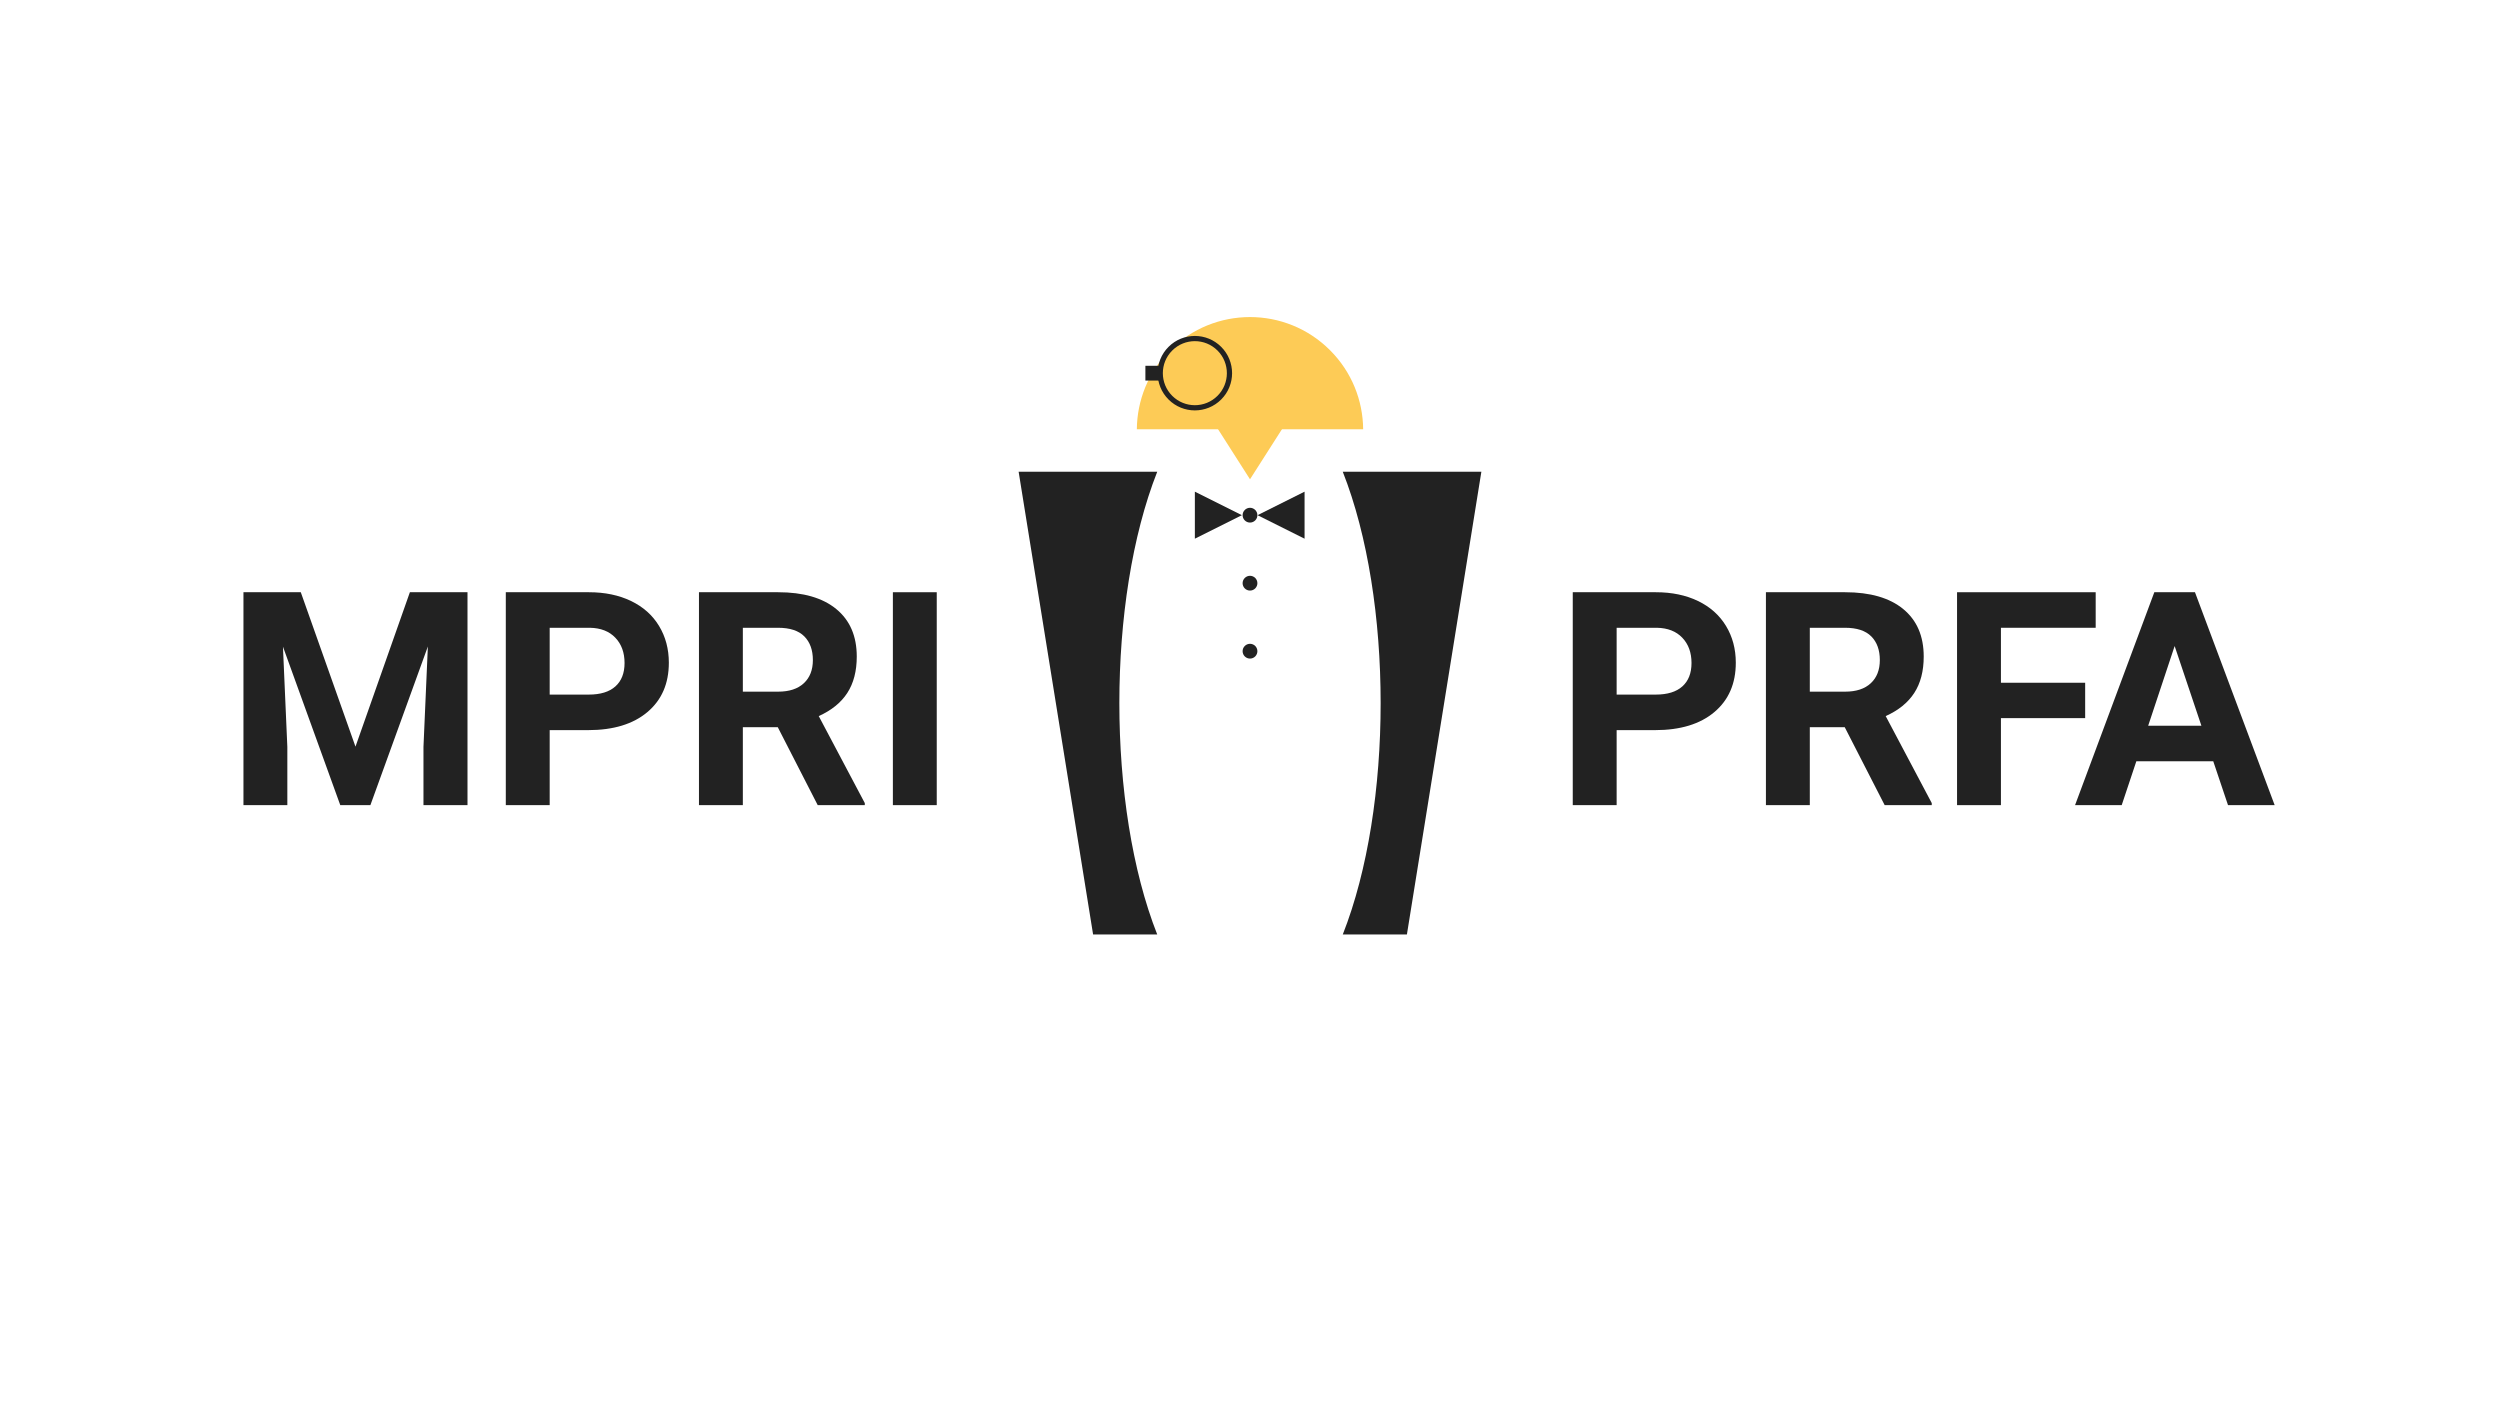
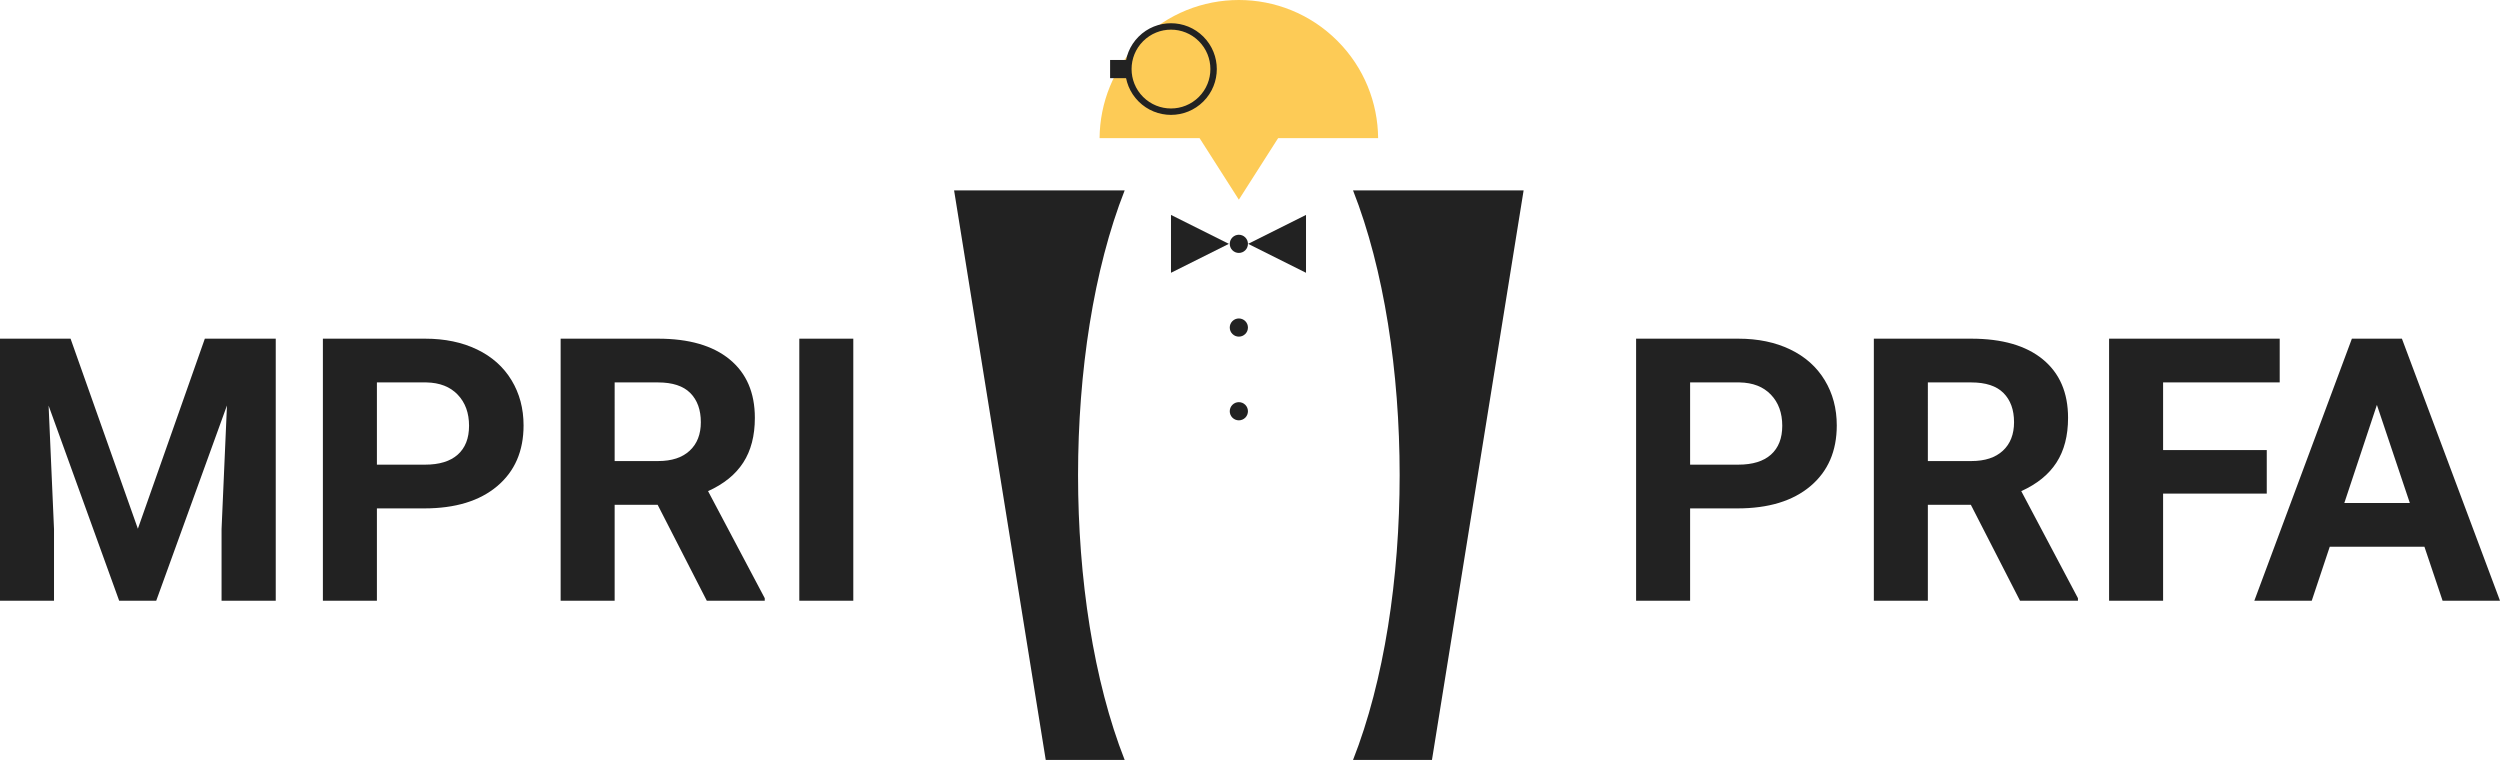
- <svg xmlns="http://www.w3.org/2000/svg" xmlns:xlink="http://www.w3.org/1999/xlink" width="1920pt" height="1080pt" viewBox="0 0 1920 1080" version="1.1" id="svg23">
+ <svg xmlns="http://www.w3.org/2000/svg" xmlns:xlink="http://www.w3.org/1999/xlink" width="1559.965pt" height="474.184pt" viewBox="0 0 1559.965 474.184" version="1.1" id="svg23">
  <defs id="defs6">
    <g id="g6">
      <g id="glyph-0-0">
-         <path d="M 58.625 -163.516 L 100.625 -44.922 L 142.406 -163.516 L 186.656 -163.516 L 186.656 0 L 152.844 0 L 152.844 -44.703 L 156.219 -121.844 L 112.078 0 L 88.953 0 L 44.922 -121.734 L 48.297 -44.703 L 48.297 0 L 14.594 0 L 14.594 -163.516 Z M 58.625 -163.516 " id="path1" />
+         <path d="m 58.625,-163.516 42,118.594 41.781,-118.594 h 44.25 V 0 h -33.812 v -44.703 l 3.375,-77.141 L 112.078,0 H 88.953 l -44.031,-121.734 3.375,77.031 V 0 H 14.594 v -163.516 z m 0,0" id="path1" />
      </g>
      <g id="glyph-0-1">
-         <path d="M 48.297 -57.609 L 48.297 0 L 14.594 0 L 14.594 -163.516 L 78.391 -163.516 C 90.672 -163.516 101.469 -161.27 110.781 -156.781 C 120.102 -152.289 127.27 -145.906 132.281 -137.625 C 137.301 -129.352 139.812 -119.941 139.812 -109.391 C 139.812 -93.367 134.328 -80.734 123.359 -71.484 C 112.398 -62.234 97.223 -57.609 77.828 -57.609 Z M 48.297 -84.906 L 78.391 -84.906 C 87.297 -84.906 94.086 -87 98.766 -91.188 C 103.453 -95.383 105.797 -101.375 105.797 -109.156 C 105.797 -117.164 103.438 -123.641 98.719 -128.578 C 94 -133.523 87.484 -136.07 79.172 -136.219 L 48.297 -136.219 Z M 48.297 -84.906 " id="path2" />
+         <path d="M 48.297,-57.609 V 0 H 14.594 v -163.516 h 63.797 c 12.281,0 23.078,2.246 32.391,6.734 9.32,4.492 16.488,10.875 21.5,19.156 5.02,8.273 7.531,17.684 7.531,28.234 0,16.023 -5.484,28.656 -16.453,37.906 -10.961,9.25 -26.137,13.875 -45.531,13.875 z m 0,-27.297 h 30.094 c 8.906,0 15.695,-2.094 20.375,-6.281 4.688,-4.195 7.031,-10.188 7.031,-17.969 0,-8.008 -2.359,-14.484 -7.078,-19.422 -4.719,-4.945 -11.234,-7.492 -19.547,-7.641 h -30.875 z m 0,0" id="path2" />
      </g>
      <g id="glyph-0-2">
-         <path d="M 75.125 -59.859 L 48.297 -59.859 L 48.297 0 L 14.594 0 L 14.594 -163.516 L 75.359 -163.516 C 94.672 -163.516 109.566 -159.207 120.047 -150.594 C 130.535 -141.988 135.781 -129.828 135.781 -114.109 C 135.781 -102.953 133.363 -93.645 128.531 -86.188 C 123.707 -78.738 116.391 -72.805 106.578 -68.391 L 141.953 -1.578 L 141.953 0 L 105.797 0 Z M 48.297 -87.156 L 75.469 -87.156 C 83.926 -87.156 90.473 -89.305 95.109 -93.609 C 99.754 -97.91 102.078 -103.844 102.078 -111.406 C 102.078 -119.113 99.891 -125.176 95.516 -129.594 C 91.141 -134.008 84.422 -136.219 75.359 -136.219 L 48.297 -136.219 Z M 48.297 -87.156 " id="path3" />
+         <path d="M 75.125,-59.859 H 48.297 V 0 H 14.594 v -163.516 h 60.766 c 19.312,0 34.207,4.309 44.688,12.922 10.488,8.605 15.734,20.766 15.734,36.484 0,11.156 -2.418,20.465 -7.25,27.922 -4.824,7.449 -12.141,13.383 -21.953,17.797 l 35.375,66.812 V 0 H 105.797 Z M 48.297,-87.156 H 75.469 c 8.457,0 15.004,-2.148 19.641,-6.453 4.645,-4.301 6.969,-10.234 6.969,-17.797 0,-7.707 -2.188,-13.77 -6.563,-18.188 -4.375,-4.414 -11.094,-6.625 -20.156,-6.625 h -27.062 z m 0,0" id="path3" />
      </g>
      <g id="glyph-0-3">
-         <path d="M 50.422 0 L 16.734 0 L 16.734 -163.516 L 50.422 -163.516 Z M 50.422 0 " id="path4" />
+         <path d="m 50.422,0 h -33.688 v -163.516 h 33.688 z m 0,0" id="path4" />
      </g>
      <g id="glyph-0-4">
-         <path d="M 112.984 -66.828 L 48.297 -66.828 L 48.297 0 L 14.594 0 L 14.594 -163.516 L 121.062 -163.516 L 121.062 -136.219 L 48.297 -136.219 L 48.297 -94 L 112.984 -94 Z M 112.984 -66.828 " id="path5" />
+         <path d="M 112.984,-66.828 H 48.297 V 0 H 14.594 V -163.516 H 121.062 v 27.297 H 48.297 V -94 h 64.688 z m 0,0" id="path5" />
      </g>
      <g id="glyph-0-5">
-         <path d="M 106.922 -33.688 L 47.844 -33.688 L 36.609 0 L 0.781 0 L 61.656 -163.516 L 92.875 -163.516 L 154.078 0 L 118.25 0 Z M 56.938 -60.984 L 97.812 -60.984 L 77.266 -122.188 Z M 56.938 -60.984 " id="path6" />
+         <path d="M 106.922,-33.688 H 47.844 L 36.609,0 H 0.781 l 60.875,-163.516 H 92.875 L 154.078,0 H 118.25 Z M 56.938,-60.984 h 40.875 L 77.266,-122.188 Z m 0,0" id="path6" />
      </g>
    </g>
  </defs>
-   <path fill-rule="nonzero" fill="rgb(13.333%, 13.333%, 13.333%)" fill-opacity="1" d="M 782.312 362.312 L 839.5 717.688 L 888.75 717.688 C 849.969 619.297 849.969 460.703 888.75 362.312 Z M 1031.25 362.312 C 1070.031 460.703 1070.031 619.297 1031.25 717.688 L 1080.5 717.688 L 1137.688 362.312 Z M 1031.25 362.312 " id="path7" />
-   <path fill-rule="nonzero" fill="rgb(99.216%, 79.608%, 33.725%)" fill-opacity="1" d="M 960 243.504 C 937.746 243.504 915.508 251.996 898.531 268.973 C 881.746 285.762 873.281 307.691 873.094 329.691 L 1046.906 329.691 C 1046.719 307.691 1038.258 285.762 1021.469 268.973 C 1004.488 251.996 982.254 243.504 960 243.504 Z M 960 243.504 " id="path8" />
-   <path fill-rule="nonzero" fill="rgb(99.216%, 79.608%, 33.725%)" fill-opacity="1" d="M 960 368.094 L 1001.906 302.426 L 918.094 302.426 Z M 960 368.094 " id="path9" />
-   <path fill="none" stroke-width="4" stroke-linecap="butt" stroke-linejoin="miter" stroke="rgb(13.333%, 13.333%, 13.333%)" stroke-opacity="1" stroke-miterlimit="4" d="M 45.396 7.789 C 55.779 18.172 55.779 35.012 45.396 45.394 C 35.009 55.781 18.173 55.781 7.787 45.394 C -2.596 35.012 -2.596 18.172 7.787 7.789 C 18.173 -2.598 35.009 -2.598 45.396 7.789 Z M 45.396 7.789 " transform="matrix(1, 0, 0, 1, 891.0609, 260.008)" id="path10" />
-   <path fill-rule="nonzero" fill="rgb(13.333%, 13.333%, 13.333%)" fill-opacity="1" d="M 879.664 292.273 L 891.008 292.273 L 891.008 280.926 L 879.664 280.926 Z M 879.664 292.273 " id="path11" />
-   <path fill-rule="nonzero" fill="rgb(13.333%, 13.333%, 13.333%)" fill-opacity="1" d="M 964.012 391.652 C 966.227 393.867 966.227 397.457 964.012 399.672 C 961.797 401.887 958.203 401.887 955.988 399.672 C 953.773 397.457 953.773 393.867 955.988 391.652 C 958.203 389.434 961.797 389.434 964.012 391.652 Z M 964.012 391.652 " id="path12" />
-   <path fill-rule="nonzero" fill="rgb(13.333%, 13.333%, 13.333%)" fill-opacity="1" d="M 965.797 395.66 L 1001.906 377.605 L 1001.906 413.719 Z M 965.797 395.66 " id="path13" />
-   <path fill-rule="nonzero" fill="rgb(13.333%, 13.333%, 13.333%)" fill-opacity="1" d="M 953.766 395.66 L 917.652 377.605 L 917.652 413.719 Z M 953.766 395.66 " id="path14" />
-   <path fill-rule="nonzero" fill="rgb(13.333%, 13.333%, 13.333%)" fill-opacity="1" d="M 964.012 443.879 C 966.227 446.094 966.227 449.684 964.012 451.898 C 961.797 454.117 958.203 454.117 955.988 451.898 C 953.773 449.684 953.773 446.094 955.988 443.879 C 958.203 441.664 961.797 441.664 964.012 443.879 Z M 964.012 443.879 " id="path15" />
-   <path fill-rule="nonzero" fill="rgb(13.333%, 13.333%, 13.333%)" fill-opacity="1" d="M 964.012 496.105 C 966.227 498.32 966.227 501.914 964.012 504.129 C 961.797 506.344 958.203 506.344 955.988 504.129 C 953.773 501.914 953.773 498.32 955.988 496.105 C 958.203 493.891 961.797 493.891 964.012 496.105 Z M 964.012 496.105 " id="path16" />
-   <use xlink:href="#glyph-0-0" x="172.381" y="618.348" id="use16" style="fill:#222222;fill-opacity:1" />
-   <use xlink:href="#glyph-0-1" x="373.861" y="618.348" id="use17" style="fill:#222222;fill-opacity:1" />
-   <use xlink:href="#glyph-0-2" x="522.211" y="618.348" id="use18" style="fill:#222222;fill-opacity:1" />
-   <use xlink:href="#glyph-0-3" x="668.997" y="618.348" id="use19" style="fill:#222222;fill-opacity:1" />
-   <use xlink:href="#glyph-0-1" x="1193.283" y="618.348" id="use20" style="fill:#222222;fill-opacity:1" />
-   <use xlink:href="#glyph-0-2" x="1341.633" y="618.348" id="use21" style="fill:#222222;fill-opacity:1" />
-   <use xlink:href="#glyph-0-4" x="1488.419" y="618.348" id="use22" style="fill:#222222;fill-opacity:1" />
-   <use xlink:href="#glyph-0-5" x="1592.862" y="618.348" id="use23" style="fill:#222222;fill-opacity:1" />
+   <path fill-rule="nonzero" fill="#222222" fill-opacity="1" d="m 595.338,118.809 57.188,355.375 h 49.25 c -38.781,-98.391 -38.781,-256.984 0,-355.375 z m 248.938,0 c 38.781,98.391 38.781,256.984 0,355.375 h 49.25 l 57.188,-355.375 z m 0,0" id="path7" />
+   <path fill-rule="nonzero" fill="#fdcb56" fill-opacity="1" d="m 773.025,4e-6 c -22.254,0 -44.492,8.492 -61.469,25.469 -16.785,16.789 -25.25,38.719 -25.438,60.719 h 173.813 c -0.188,-22 -8.649,-43.93 -25.438,-60.719 C 817.513,8.492 795.279,4e-6 773.025,4e-6 Z m 0,0" id="path8" />
+   <path fill-rule="nonzero" fill="#fdcb56" fill-opacity="1" d="m 773.025,124.59 41.906,-65.668 H 731.119 Z m 0,0" id="path9" />
+   <path fill="none" stroke-width="4" stroke-linecap="butt" stroke-linejoin="miter" stroke="#222222" stroke-opacity="1" stroke-miterlimit="4" d="m 749.482,24.293 c 10.383,10.383 10.383,27.223 0,37.605 -10.387,10.387 -27.223,10.387 -37.609,0 -10.383,-10.383 -10.383,-27.223 0,-37.605 10.387,-10.387 27.223,-10.387 37.609,0 z m 0,0" id="path10" />
+   <path fill-rule="nonzero" fill="#222222" fill-opacity="1" d="m 692.689,48.77 h 11.344 v -11.348 h -11.344 z m 0,0" id="path11" />
+   <path fill-rule="nonzero" fill="#222222" fill-opacity="1" d="m 777.037,148.148 c 2.215,2.215 2.215,5.805 0,8.02 -2.215,2.215 -5.809,2.215 -8.023,0 -2.215,-2.215 -2.215,-5.805 0,-8.02 2.215,-2.219 5.809,-2.219 8.023,0 z m 0,0" id="path12" />
+   <path fill-rule="nonzero" fill="#222222" fill-opacity="1" d="m 778.822,152.156 36.109,-18.055 v 36.113 z m 0,0" id="path13" />
+   <path fill-rule="nonzero" fill="#222222" fill-opacity="1" d="m 766.791,152.156 -36.113,-18.055 v 36.113 z m 0,0" id="path14" />
+   <path fill-rule="nonzero" fill="#222222" fill-opacity="1" d="m 777.037,200.375 c 2.215,2.215 2.215,5.805 0,8.02 -2.215,2.219 -5.809,2.219 -8.023,0 -2.215,-2.215 -2.215,-5.805 0,-8.02 2.215,-2.215 5.809,-2.215 8.023,0 z m 0,0" id="path15" />
+   <path fill-rule="nonzero" fill="#222222" fill-opacity="1" d="m 777.037,252.602 c 2.215,2.215 2.215,5.809 0,8.023 -2.215,2.215 -5.809,2.215 -8.023,0 -2.215,-2.215 -2.215,-5.809 0,-8.023 2.215,-2.215 5.809,-2.215 8.023,0 z m 0,0" id="path16" />
+   <use xlink:href="#glyph-0-0" x="172.381" y="618.348" id="use16" style="fill:#222222;fill-opacity:1" transform="translate(-186.9749,-243.5039)" />
+   <use xlink:href="#glyph-0-1" x="373.861" y="618.348" id="use17" style="fill:#222222;fill-opacity:1" transform="translate(-186.9749,-243.5039)" />
+   <use xlink:href="#glyph-0-2" x="522.211" y="618.348" id="use18" style="fill:#222222;fill-opacity:1" transform="translate(-186.9749,-243.5039)" />
+   <use xlink:href="#glyph-0-3" x="668.997" y="618.348" id="use19" style="fill:#222222;fill-opacity:1" transform="translate(-186.9749,-243.5039)" />
+   <use xlink:href="#glyph-0-1" x="1193.283" y="618.348" id="use20" style="fill:#222222;fill-opacity:1" transform="translate(-186.9749,-243.5039)" />
+   <use xlink:href="#glyph-0-2" x="1341.633" y="618.348" id="use21" style="fill:#222222;fill-opacity:1" transform="translate(-186.9749,-243.5039)" />
+   <use xlink:href="#glyph-0-4" x="1488.419" y="618.348" id="use22" style="fill:#222222;fill-opacity:1" transform="translate(-186.9749,-243.5039)" />
+   <use xlink:href="#glyph-0-5" x="1592.862" y="618.348" id="use23" style="fill:#222222;fill-opacity:1" transform="translate(-186.9749,-243.5039)" />
</svg>
